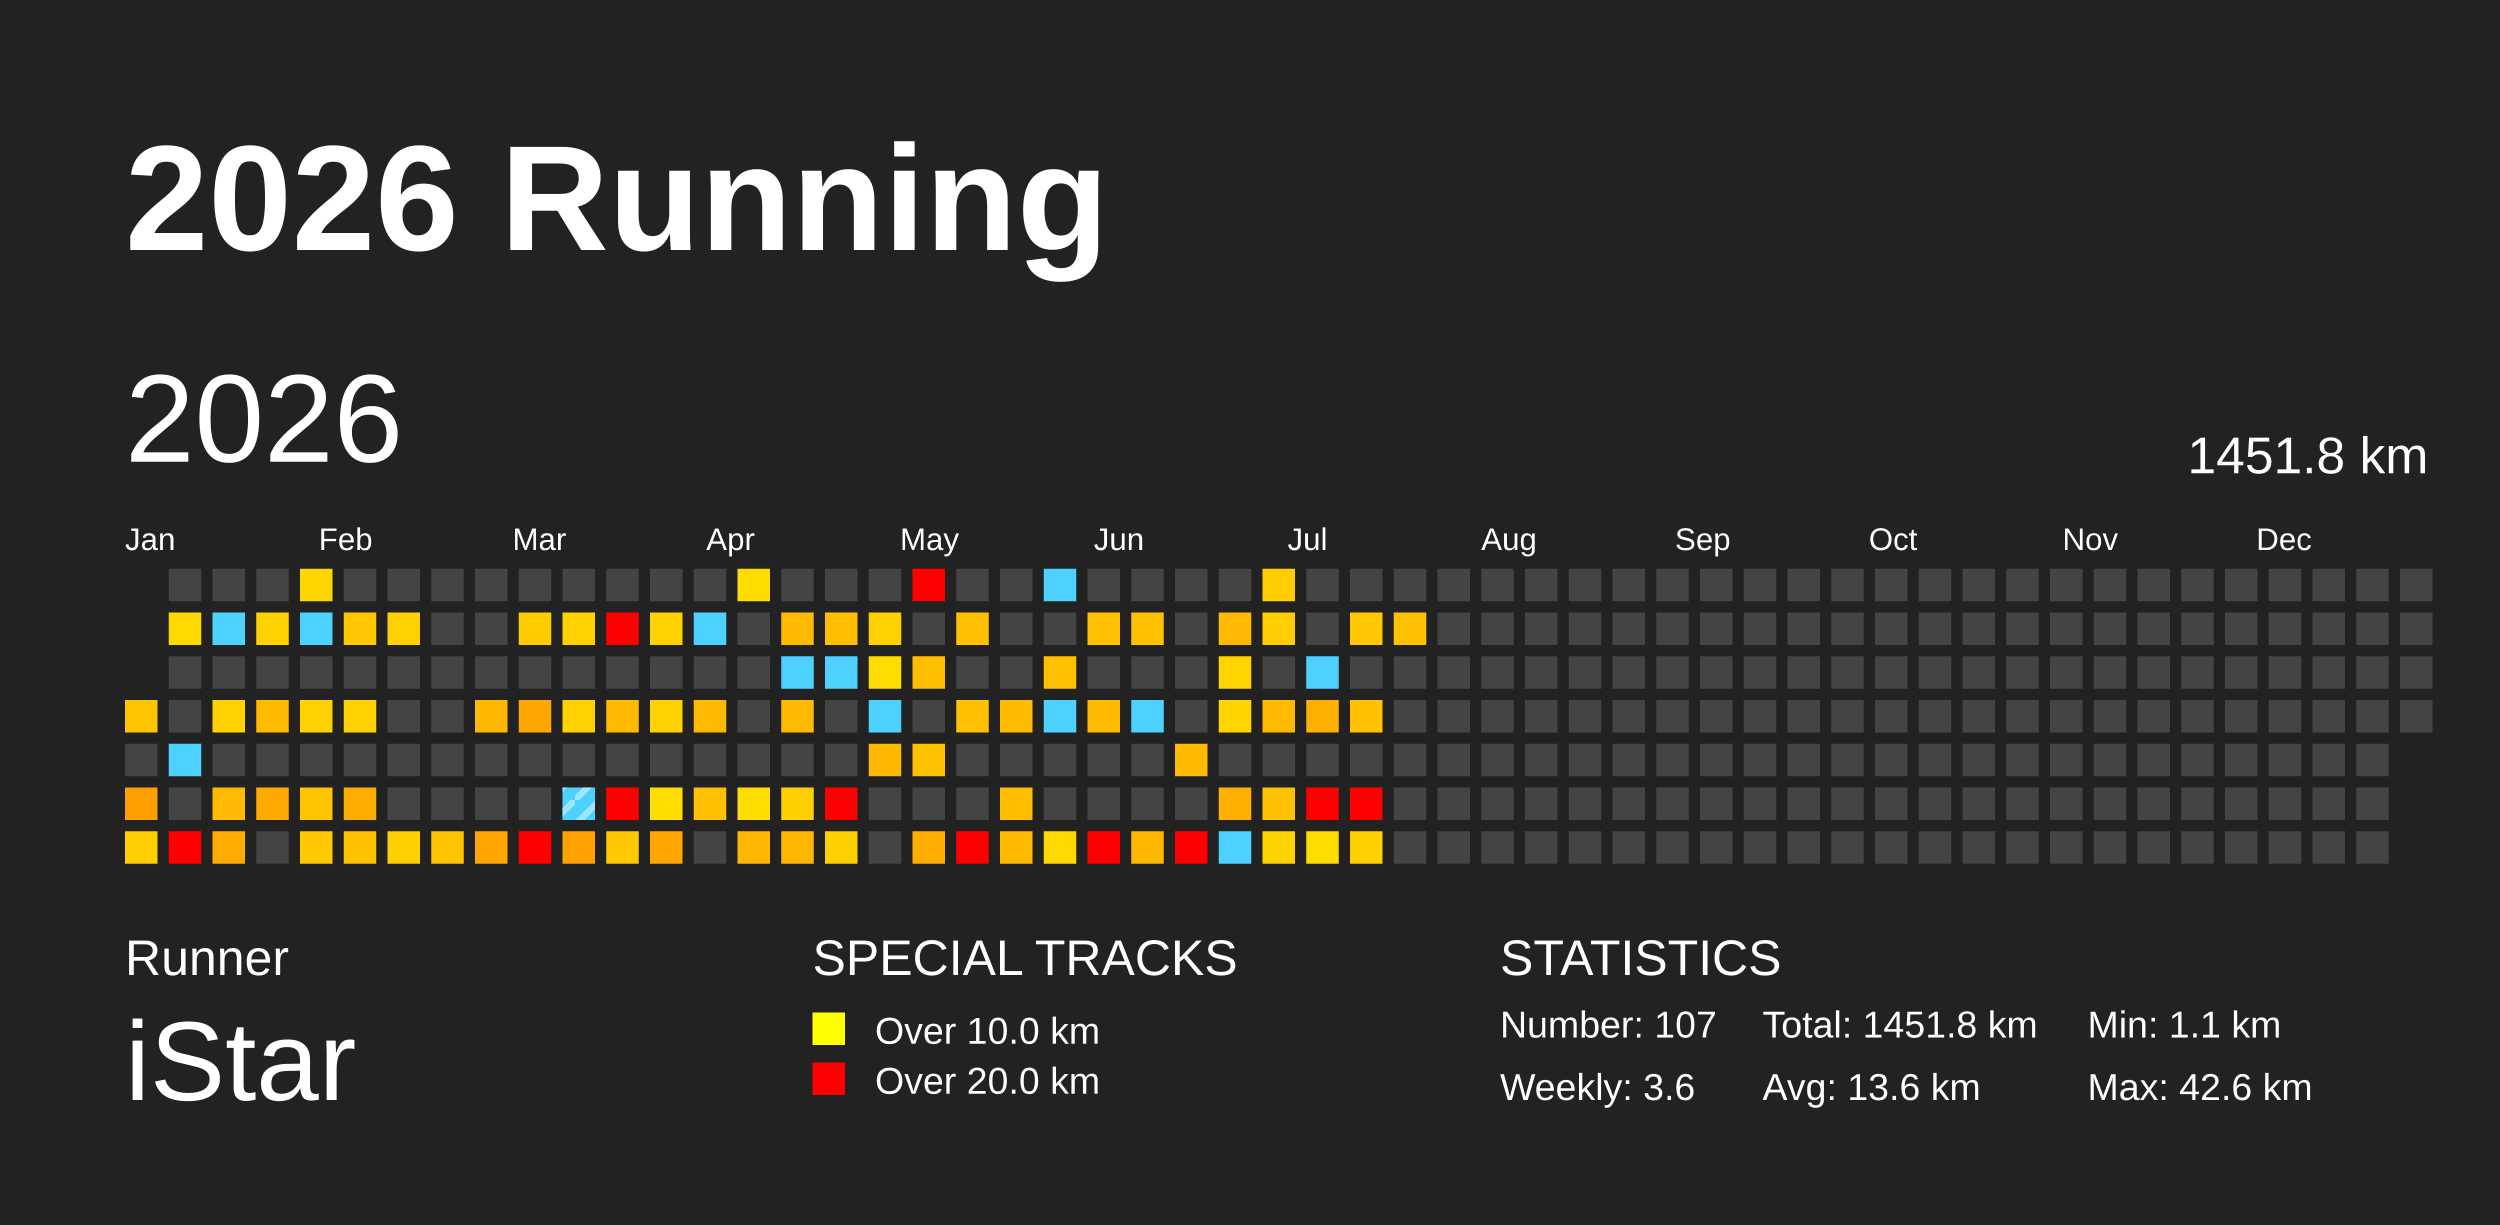
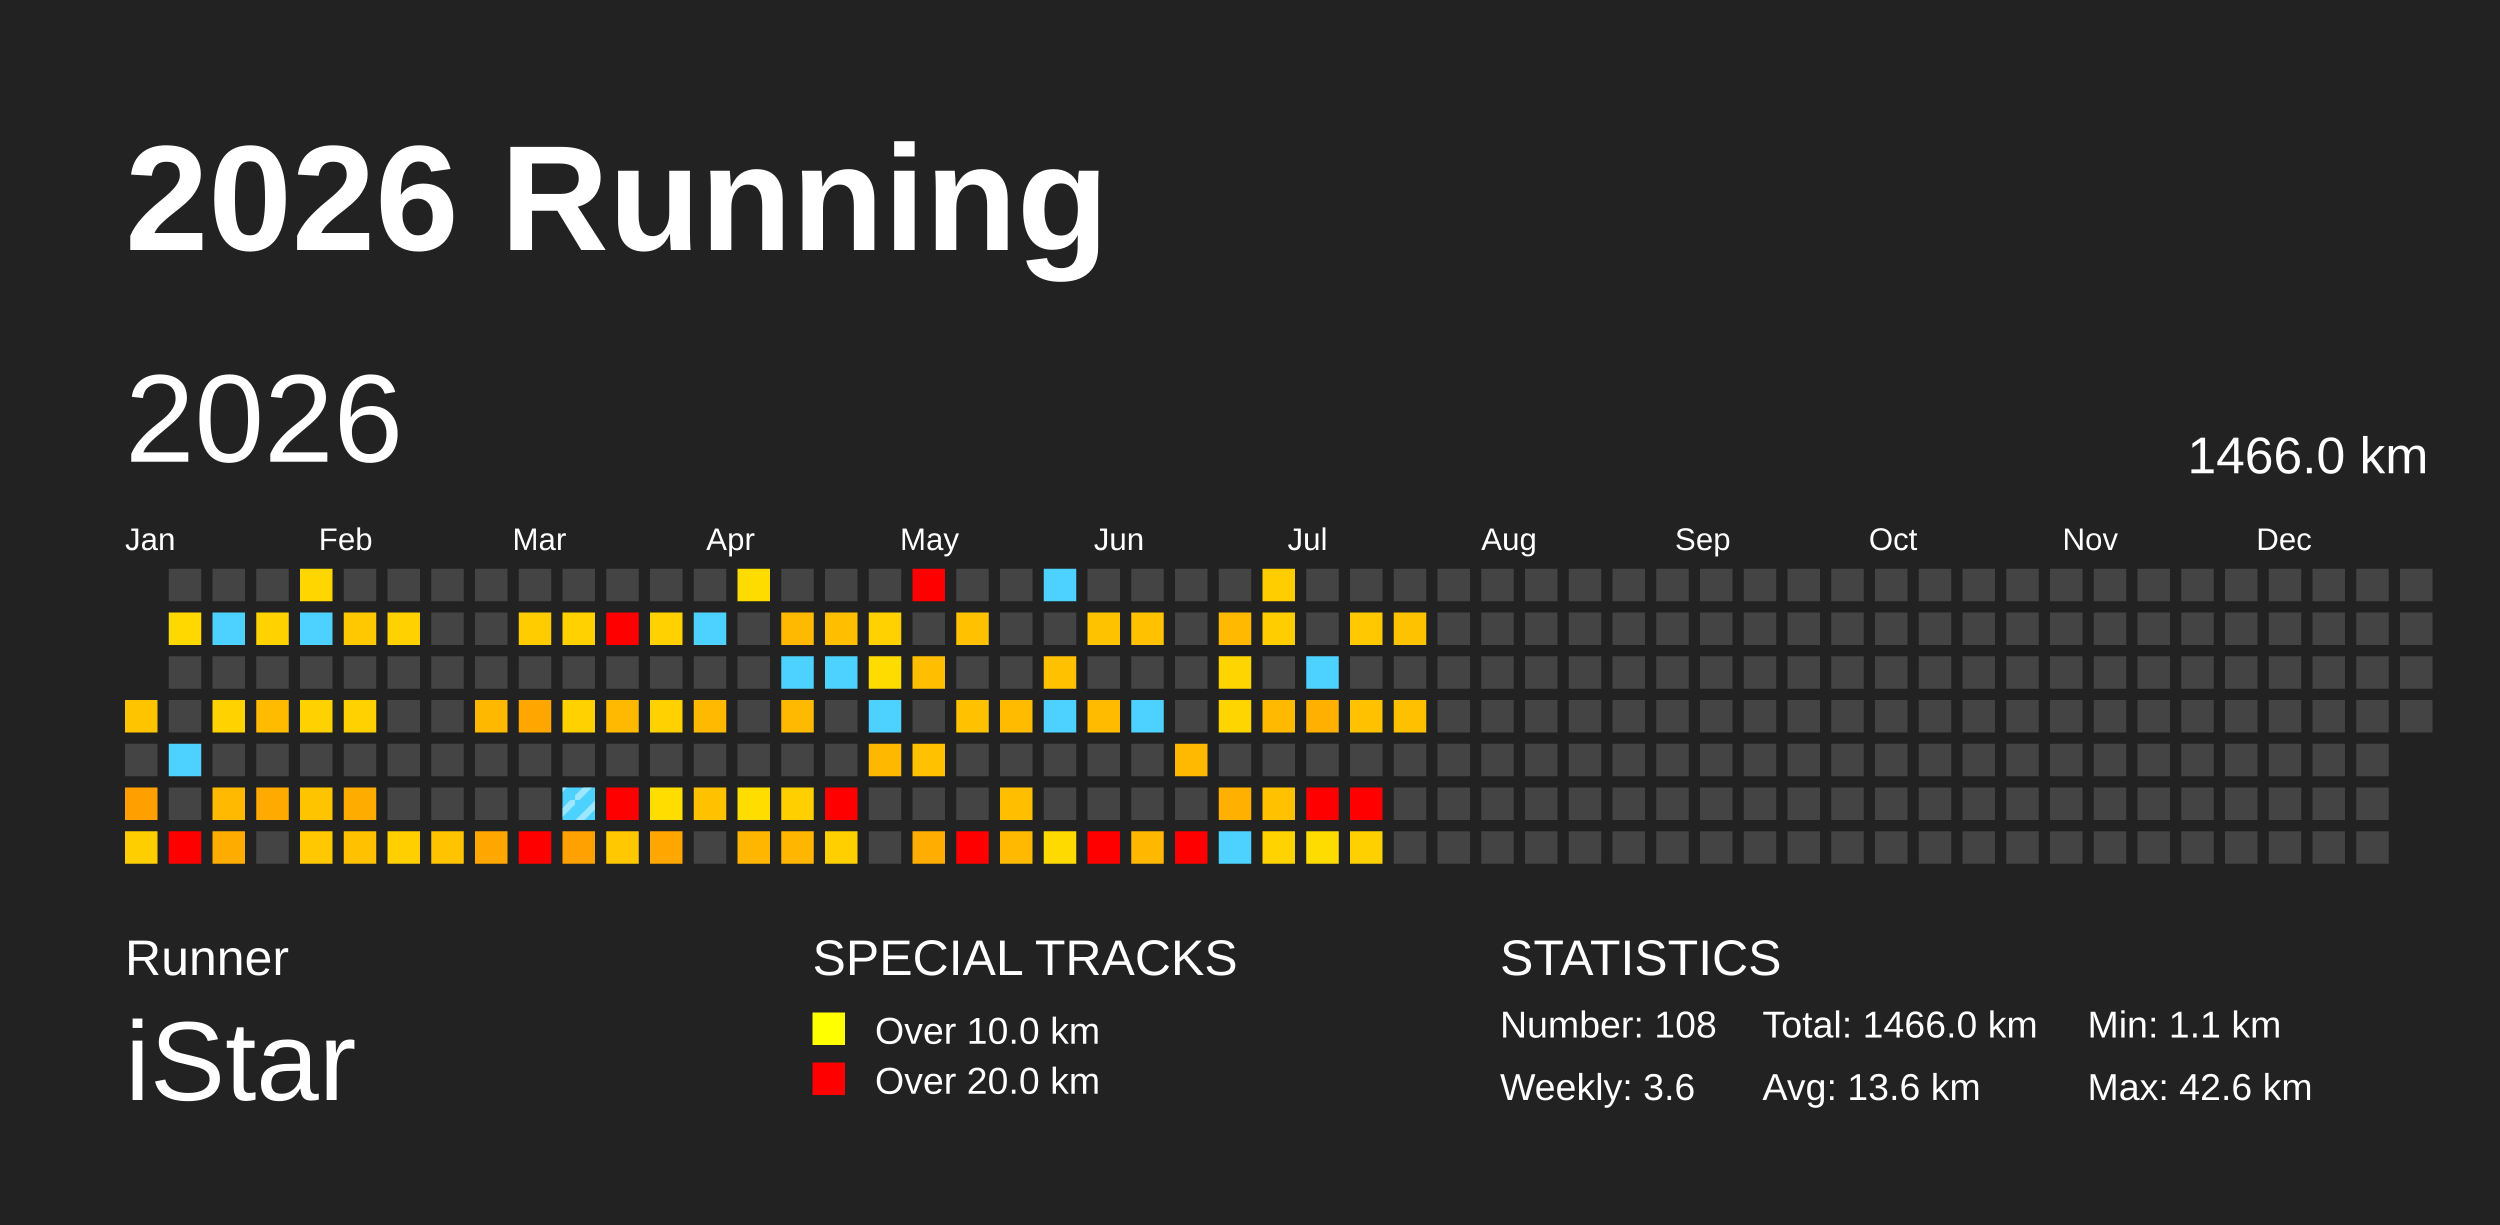
<svg xmlns="http://www.w3.org/2000/svg" baseProfile="full" height="98mm" version="1.1" viewBox="0,0,200,98" width="200mm">
  <defs>
    <pattern height="2" id="indoor-stripe" patternUnits="userSpaceOnUse" width="2">
      <line stroke="white" stroke-opacity="0.45" stroke-width="0.5" x1="0" x2="2" y1="2" y2="0" />
    </pattern>
  </defs>
  <rect fill="#222222" height="98" width="200" x="0" y="0" />
  <text fill="#FFFFFF" style="font-size:12px; font-family:Arial; font-weight:bold;" x="10" y="20">2026 Running</text>
  <text fill="#FFFFFF" style="font-size:4px; font-family:Arial" x="10" y="78">Runner</text>
  <text fill="#FFFFFF" style="font-size:9px; font-family:Arial" x="10" y="88">iStar</text>
  <text fill="#FFFFFF" style="font-size:4px; font-family:Arial" x="65" y="78">SPECIAL TRACKS</text>
  <rect fill="yellow" height="2.6" width="2.6" x="65" y="81" />
  <text fill="#FFFFFF" style="font-size:3px; font-family:Arial" x="70" y="83.5">Over 10.0 km</text>
  <rect fill="red" height="2.6" width="2.6" x="65" y="85" />
  <text fill="#FFFFFF" style="font-size:3px; font-family:Arial" x="70" y="87.5">Over 20.0 km</text>
  <text fill="#FFFFFF" style="font-size:4px; font-family:Arial" x="120" y="78">STATISTICS</text>
-   <text fill="#FFFFFF" style="font-size:3px; font-family:Arial" x="120" y="83">Number: 107</text>
+   <text fill="#FFFFFF" style="font-size:3px; font-family:Arial" x="120" y="83">Number: 108</text>
  <text fill="#FFFFFF" style="font-size:3px; font-family:Arial" x="120" y="88">Weekly: 3.6</text>
-   <text fill="#FFFFFF" style="font-size:3px; font-family:Arial" x="141" y="83">Total: 1451.8 km</text>
+   <text fill="#FFFFFF" style="font-size:3px; font-family:Arial" x="141" y="83">Total: 1466.0 km</text>
  <text fill="#FFFFFF" style="font-size:3px; font-family:Arial" x="141" y="88">Avg: 13.6 km</text>
  <text fill="#FFFFFF" style="font-size:3px; font-family:Arial" x="167" y="83">Min: 1.1 km</text>
  <text fill="#FFFFFF" style="font-size:3px; font-family:Arial" x="167" y="88">Max: 42.6 km</text>
  <text dominant-baseline="hanging" fill="#FFFFFF" style="font-size:10.0px; font-family:Arial;" x="10" y="30">2026</text>
-   <text dominant-baseline="hanging" fill="#FFFFFF" style="font-size:4.125px; font-family:Arial;" x="175" y="35">1451.8 km</text>
+   <text dominant-baseline="hanging" fill="#FFFFFF" style="font-size:4.125px; font-family:Arial;" x="175" y="35">1466.0 km</text>
  <text fill="#FFFFFF" style="font-size:2.5px; font-family:Arial" x="10.0" y="44">Jan</text>
  <text fill="#FFFFFF" style="font-size:2.5px; font-family:Arial" x="25.5" y="44">Feb</text>
  <text fill="#FFFFFF" style="font-size:2.5px; font-family:Arial" x="41.0" y="44">Mar</text>
  <text fill="#FFFFFF" style="font-size:2.5px; font-family:Arial" x="56.5" y="44">Apr</text>
  <text fill="#FFFFFF" style="font-size:2.5px; font-family:Arial" x="72.0" y="44">May</text>
  <text fill="#FFFFFF" style="font-size:2.5px; font-family:Arial" x="87.5" y="44">Jun</text>
  <text fill="#FFFFFF" style="font-size:2.5px; font-family:Arial" x="103.0" y="44">Jul</text>
  <text fill="#FFFFFF" style="font-size:2.5px; font-family:Arial" x="118.5" y="44">Aug</text>
  <text fill="#FFFFFF" style="font-size:2.5px; font-family:Arial" x="134.0" y="44">Sep</text>
  <text fill="#FFFFFF" style="font-size:2.5px; font-family:Arial" x="149.5" y="44">Oct</text>
  <text fill="#FFFFFF" style="font-size:2.5px; font-family:Arial" x="165.0" y="44">Nov</text>
  <text fill="#FFFFFF" style="font-size:2.5px; font-family:Arial" x="180.5" y="44">Dec</text>
  <rect fill="#ffc400" height="2.6" width="2.6" x="10.0" y="56.0" />
  <rect fill="#444444" height="2.6" width="2.6" x="10.0" y="59.5" />
  <rect fill="#ff9f00" height="2.6" width="2.6" x="10.0" y="63.0" />
  <rect fill="#ffce00" height="2.6" width="2.6" x="10.0" y="66.5" />
  <rect fill="#444444" height="2.6" width="2.6" x="13.5" y="45.5" />
  <rect fill="#ffd800" height="2.6" width="2.6" x="13.5" y="49.0" />
  <rect fill="#444444" height="2.6" width="2.6" x="13.5" y="52.5" />
  <rect fill="#444444" height="2.6" width="2.6" x="13.5" y="56.0" />
  <rect fill="#4dd2ff" height="2.6" width="2.6" x="13.5" y="59.5" />
  <rect fill="#444444" height="2.6" width="2.6" x="13.5" y="63.0" />
  <rect fill="red" height="2.6" width="2.6" x="13.5" y="66.5" />
  <rect fill="#444444" height="2.6" width="2.6" x="17.0" y="45.5" />
  <rect fill="#4dd2ff" height="2.6" width="2.6" x="17.0" y="49.0" />
  <rect fill="#444444" height="2.6" width="2.6" x="17.0" y="52.5" />
  <rect fill="#ffd200" height="2.6" width="2.6" x="17.0" y="56.0" />
  <rect fill="#444444" height="2.6" width="2.6" x="17.0" y="59.5" />
  <rect fill="#ffba00" height="2.6" width="2.6" x="17.0" y="63.0" />
  <rect fill="#ffac00" height="2.6" width="2.6" x="17.0" y="66.5" />
  <rect fill="#444444" height="2.6" width="2.6" x="20.5" y="45.5" />
  <rect fill="#ffd200" height="2.6" width="2.6" x="20.5" y="49.0" />
  <rect fill="#444444" height="2.6" width="2.6" x="20.5" y="52.5" />
  <rect fill="#ffbb00" height="2.6" width="2.6" x="20.5" y="56.0" />
  <rect fill="#444444" height="2.6" width="2.6" x="20.5" y="59.5" />
  <rect fill="#ffaa00" height="2.6" width="2.6" x="20.5" y="63.0" />
  <rect fill="#444444" height="2.6" width="2.6" x="20.5" y="66.5" />
  <rect fill="#ffd600" height="2.6" width="2.6" x="24.0" y="45.5" />
  <rect fill="#4dd2ff" height="2.6" width="2.6" x="24.0" y="49.0" />
  <rect fill="#444444" height="2.6" width="2.6" x="24.0" y="52.5" />
  <rect fill="#ffd100" height="2.6" width="2.6" x="24.0" y="56.0" />
  <rect fill="#444444" height="2.6" width="2.6" x="24.0" y="59.5" />
  <rect fill="#ffc400" height="2.6" width="2.6" x="24.0" y="63.0" />
  <rect fill="#ffc800" height="2.6" width="2.6" x="24.0" y="66.5" />
  <rect fill="#444444" height="2.6" width="2.6" x="27.5" y="45.5" />
  <rect fill="#ffc800" height="2.6" width="2.6" x="27.5" y="49.0" />
  <rect fill="#444444" height="2.6" width="2.6" x="27.5" y="52.5" />
  <rect fill="#ffd100" height="2.6" width="2.6" x="27.5" y="56.0" />
  <rect fill="#444444" height="2.6" width="2.6" x="27.5" y="59.5" />
  <rect fill="#ffac00" height="2.6" width="2.6" x="27.5" y="63.0" />
  <rect fill="#ffc100" height="2.6" width="2.6" x="27.5" y="66.5" />
  <rect fill="#444444" height="2.6" width="2.6" x="31.0" y="45.5" />
  <rect fill="#ffd100" height="2.6" width="2.6" x="31.0" y="49.0" />
  <rect fill="#444444" height="2.6" width="2.6" x="31.0" y="52.5" />
  <rect fill="#444444" height="2.6" width="2.6" x="31.0" y="56.0" />
  <rect fill="#444444" height="2.6" width="2.6" x="31.0" y="59.5" />
  <rect fill="#444444" height="2.6" width="2.6" x="31.0" y="63.0" />
  <rect fill="#ffcf00" height="2.6" width="2.6" x="31.0" y="66.5" />
  <rect fill="#444444" height="2.6" width="2.6" x="34.5" y="45.5" />
  <rect fill="#444444" height="2.6" width="2.6" x="34.5" y="49.0" />
  <rect fill="#444444" height="2.6" width="2.6" x="34.5" y="52.5" />
  <rect fill="#444444" height="2.6" width="2.6" x="34.5" y="56.0" />
  <rect fill="#444444" height="2.6" width="2.6" x="34.5" y="59.5" />
  <rect fill="#444444" height="2.6" width="2.6" x="34.5" y="63.0" />
  <rect fill="#ffc300" height="2.6" width="2.6" x="34.5" y="66.5" />
  <rect fill="#444444" height="2.6" width="2.6" x="38.0" y="45.5" />
  <rect fill="#444444" height="2.6" width="2.6" x="38.0" y="49.0" />
  <rect fill="#444444" height="2.6" width="2.6" x="38.0" y="52.5" />
  <rect fill="#ffb800" height="2.6" width="2.6" x="38.0" y="56.0" />
  <rect fill="#444444" height="2.6" width="2.6" x="38.0" y="59.5" />
  <rect fill="#444444" height="2.6" width="2.6" x="38.0" y="63.0" />
  <rect fill="#ffa600" height="2.6" width="2.6" x="38.0" y="66.5" />
  <rect fill="#444444" height="2.6" width="2.6" x="41.5" y="45.5" />
  <rect fill="#ffcc00" height="2.6" width="2.6" x="41.5" y="49.0" />
  <rect fill="#444444" height="2.6" width="2.6" x="41.5" y="52.5" />
  <rect fill="#ffa600" height="2.6" width="2.6" x="41.5" y="56.0" />
  <rect fill="#444444" height="2.6" width="2.6" x="41.5" y="59.5" />
  <rect fill="#444444" height="2.6" width="2.6" x="41.5" y="63.0" />
  <rect fill="red" height="2.6" width="2.6" x="41.5" y="66.5" />
  <rect fill="#444444" height="2.6" width="2.6" x="45.0" y="45.5" />
  <rect fill="#ffd100" height="2.6" width="2.6" x="45.0" y="49.0" />
  <rect fill="#444444" height="2.6" width="2.6" x="45.0" y="52.5" />
  <rect fill="#ffd100" height="2.6" width="2.6" x="45.0" y="56.0" />
  <rect fill="#444444" height="2.6" width="2.6" x="45.0" y="59.5" />
  <rect fill="#4dd2ff" height="2.6" width="2.6" x="45.0" y="63.0" />
  <rect fill="url(#indoor-stripe)" height="2.6" style="pointer-events: none;" width="2.6" x="45.0" y="63.0" />
  <rect fill="#ffa100" height="2.6" width="2.6" x="45.0" y="66.5" />
  <rect fill="#444444" height="2.6" width="2.6" x="48.5" y="45.5" />
  <rect fill="red" height="2.6" width="2.6" x="48.5" y="49.0" />
  <rect fill="#444444" height="2.6" width="2.6" x="48.5" y="52.5" />
  <rect fill="#ffba00" height="2.6" width="2.6" x="48.5" y="56.0" />
  <rect fill="#444444" height="2.6" width="2.6" x="48.5" y="59.5" />
  <rect fill="red" height="2.6" width="2.6" x="48.5" y="63.0" />
  <rect fill="#ffc800" height="2.6" width="2.6" x="48.5" y="66.5" />
  <rect fill="#444444" height="2.6" width="2.6" x="52.0" y="45.5" />
  <rect fill="#ffd100" height="2.6" width="2.6" x="52.0" y="49.0" />
  <rect fill="#444444" height="2.6" width="2.6" x="52.0" y="52.5" />
  <rect fill="#ffd100" height="2.6" width="2.6" x="52.0" y="56.0" />
  <rect fill="#444444" height="2.6" width="2.6" x="52.0" y="59.5" />
  <rect fill="#ffdd00" height="2.6" width="2.6" x="52.0" y="63.0" />
  <rect fill="#ffa600" height="2.6" width="2.6" x="52.0" y="66.5" />
  <rect fill="#444444" height="2.6" width="2.6" x="55.5" y="45.5" />
  <rect fill="#4dd2ff" height="2.6" width="2.6" x="55.5" y="49.0" />
  <rect fill="#444444" height="2.6" width="2.6" x="55.5" y="52.5" />
  <rect fill="#ffba00" height="2.6" width="2.6" x="55.5" y="56.0" />
  <rect fill="#444444" height="2.6" width="2.6" x="55.5" y="59.5" />
  <rect fill="#ffc100" height="2.6" width="2.6" x="55.5" y="63.0" />
  <rect fill="#444444" height="2.6" width="2.6" x="55.5" y="66.5" />
  <rect fill="#ffdc00" height="2.6" width="2.6" x="59.0" y="45.5" />
  <rect fill="#444444" height="2.6" width="2.6" x="59.0" y="49.0" />
  <rect fill="#444444" height="2.6" width="2.6" x="59.0" y="52.5" />
  <rect fill="#444444" height="2.6" width="2.6" x="59.0" y="56.0" />
  <rect fill="#444444" height="2.6" width="2.6" x="59.0" y="59.5" />
  <rect fill="#ffdd00" height="2.6" width="2.6" x="59.0" y="63.0" />
  <rect fill="#ffb600" height="2.6" width="2.6" x="59.0" y="66.5" />
  <rect fill="#444444" height="2.6" width="2.6" x="62.5" y="45.5" />
  <rect fill="#ffba00" height="2.6" width="2.6" x="62.5" y="49.0" />
  <rect fill="#4dd2ff" height="2.6" width="2.6" x="62.5" y="52.5" />
  <rect fill="#ffba00" height="2.6" width="2.6" x="62.5" y="56.0" />
  <rect fill="#444444" height="2.6" width="2.6" x="62.5" y="59.5" />
  <rect fill="#ffcf00" height="2.6" width="2.6" x="62.5" y="63.0" />
  <rect fill="#ffb600" height="2.6" width="2.6" x="62.5" y="66.5" />
  <rect fill="#444444" height="2.6" width="2.6" x="66.0" y="45.5" />
  <rect fill="#ffbf00" height="2.6" width="2.6" x="66.0" y="49.0" />
  <rect fill="#4dd2ff" height="2.6" width="2.6" x="66.0" y="52.5" />
  <rect fill="#444444" height="2.6" width="2.6" x="66.0" y="56.0" />
  <rect fill="#444444" height="2.6" width="2.6" x="66.0" y="59.5" />
  <rect fill="red" height="2.6" width="2.6" x="66.0" y="63.0" />
  <rect fill="#ffcf00" height="2.6" width="2.6" x="66.0" y="66.5" />
  <rect fill="#444444" height="2.6" width="2.6" x="69.5" y="45.5" />
  <rect fill="#ffd100" height="2.6" width="2.6" x="69.5" y="49.0" />
  <rect fill="#ffdc00" height="2.6" width="2.6" x="69.5" y="52.5" />
  <rect fill="#4dd2ff" height="2.6" width="2.6" x="69.5" y="56.0" />
  <rect fill="#ffb800" height="2.6" width="2.6" x="69.5" y="59.5" />
  <rect fill="#444444" height="2.6" width="2.6" x="69.5" y="63.0" />
  <rect fill="#444444" height="2.6" width="2.6" x="69.5" y="66.5" />
  <rect fill="red" height="2.6" width="2.6" x="73.0" y="45.5" />
  <rect fill="#444444" height="2.6" width="2.6" x="73.0" y="49.0" />
  <rect fill="#ffbf00" height="2.6" width="2.6" x="73.0" y="52.5" />
  <rect fill="#444444" height="2.6" width="2.6" x="73.0" y="56.0" />
  <rect fill="#ffc100" height="2.6" width="2.6" x="73.0" y="59.5" />
  <rect fill="#444444" height="2.6" width="2.6" x="73.0" y="63.0" />
  <rect fill="#ffad00" height="2.6" width="2.6" x="73.0" y="66.5" />
  <rect fill="#444444" height="2.6" width="2.6" x="76.5" y="45.5" />
  <rect fill="#ffc100" height="2.6" width="2.6" x="76.5" y="49.0" />
  <rect fill="#444444" height="2.6" width="2.6" x="76.5" y="52.5" />
  <rect fill="#ffc100" height="2.6" width="2.6" x="76.5" y="56.0" />
  <rect fill="#444444" height="2.6" width="2.6" x="76.5" y="59.5" />
  <rect fill="#444444" height="2.6" width="2.6" x="76.5" y="63.0" />
  <rect fill="red" height="2.6" width="2.6" x="76.5" y="66.5" />
  <rect fill="#444444" height="2.6" width="2.6" x="80.0" y="45.5" />
  <rect fill="#444444" height="2.6" width="2.6" x="80.0" y="49.0" />
  <rect fill="#444444" height="2.6" width="2.6" x="80.0" y="52.5" />
  <rect fill="#ffbb00" height="2.6" width="2.6" x="80.0" y="56.0" />
  <rect fill="#444444" height="2.6" width="2.6" x="80.0" y="59.5" />
  <rect fill="#ffbf00" height="2.6" width="2.6" x="80.0" y="63.0" />
  <rect fill="#ffba00" height="2.6" width="2.6" x="80.0" y="66.5" />
  <rect fill="#4dd2ff" height="2.6" width="2.6" x="83.5" y="45.5" />
  <rect fill="#444444" height="2.6" width="2.6" x="83.5" y="49.0" />
  <rect fill="#ffc100" height="2.6" width="2.6" x="83.5" y="52.5" />
  <rect fill="#4dd2ff" height="2.6" width="2.6" x="83.5" y="56.0" />
  <rect fill="#444444" height="2.6" width="2.6" x="83.5" y="59.5" />
  <rect fill="#444444" height="2.6" width="2.6" x="83.5" y="63.0" />
  <rect fill="#ffda00" height="2.6" width="2.6" x="83.5" y="66.5" />
  <rect fill="#444444" height="2.6" width="2.6" x="87.0" y="45.5" />
  <rect fill="#ffc200" height="2.6" width="2.6" x="87.0" y="49.0" />
  <rect fill="#444444" height="2.6" width="2.6" x="87.0" y="52.5" />
  <rect fill="#ffbb00" height="2.6" width="2.6" x="87.0" y="56.0" />
  <rect fill="#444444" height="2.6" width="2.6" x="87.0" y="59.5" />
  <rect fill="#444444" height="2.6" width="2.6" x="87.0" y="63.0" />
  <rect fill="red" height="2.6" width="2.6" x="87.0" y="66.5" />
  <rect fill="#444444" height="2.6" width="2.6" x="90.5" y="45.5" />
  <rect fill="#ffc100" height="2.6" width="2.6" x="90.5" y="49.0" />
  <rect fill="#444444" height="2.6" width="2.6" x="90.5" y="52.5" />
  <rect fill="#4dd2ff" height="2.6" width="2.6" x="90.5" y="56.0" />
  <rect fill="#444444" height="2.6" width="2.6" x="90.5" y="59.5" />
  <rect fill="#444444" height="2.6" width="2.6" x="90.5" y="63.0" />
  <rect fill="#ffb700" height="2.6" width="2.6" x="90.5" y="66.5" />
  <rect fill="#444444" height="2.6" width="2.6" x="94.0" y="45.5" />
  <rect fill="#444444" height="2.6" width="2.6" x="94.0" y="49.0" />
  <rect fill="#444444" height="2.6" width="2.6" x="94.0" y="52.5" />
  <rect fill="#444444" height="2.6" width="2.6" x="94.0" y="56.0" />
  <rect fill="#ffba00" height="2.6" width="2.6" x="94.0" y="59.5" />
  <rect fill="#444444" height="2.6" width="2.6" x="94.0" y="63.0" />
  <rect fill="red" height="2.6" width="2.6" x="94.0" y="66.5" />
  <rect fill="#444444" height="2.6" width="2.6" x="97.5" y="45.5" />
  <rect fill="#ffba00" height="2.6" width="2.6" x="97.5" y="49.0" />
  <rect fill="#ffd500" height="2.6" width="2.6" x="97.5" y="52.5" />
  <rect fill="#ffd500" height="2.6" width="2.6" x="97.5" y="56.0" />
  <rect fill="#444444" height="2.6" width="2.6" x="97.5" y="59.5" />
  <rect fill="#ffb000" height="2.6" width="2.6" x="97.5" y="63.0" />
  <rect fill="#4dd2ff" height="2.6" width="2.6" x="97.5" y="66.5" />
  <rect fill="#ffcd00" height="2.6" width="2.6" x="101.0" y="45.5" />
  <rect fill="#ffcd00" height="2.6" width="2.6" x="101.0" y="49.0" />
  <rect fill="#444444" height="2.6" width="2.6" x="101.0" y="52.5" />
  <rect fill="#ffba00" height="2.6" width="2.6" x="101.0" y="56.0" />
  <rect fill="#444444" height="2.6" width="2.6" x="101.0" y="59.5" />
  <rect fill="#ffc100" height="2.6" width="2.6" x="101.0" y="63.0" />
  <rect fill="#ffd300" height="2.6" width="2.6" x="101.0" y="66.5" />
  <rect fill="#444444" height="2.6" width="2.6" x="104.5" y="45.5" />
  <rect fill="#444444" height="2.6" width="2.6" x="104.5" y="49.0" />
  <rect fill="#4dd2ff" height="2.6" width="2.6" x="104.5" y="52.5" />
  <rect fill="#ffb000" height="2.6" width="2.6" x="104.5" y="56.0" />
  <rect fill="#444444" height="2.6" width="2.6" x="104.5" y="59.5" />
  <rect fill="red" height="2.6" width="2.6" x="104.5" y="63.0" />
  <rect fill="#ffdc00" height="2.6" width="2.6" x="104.5" y="66.5" />
  <rect fill="#444444" height="2.6" width="2.6" x="108.0" y="45.5" />
  <rect fill="#ffc800" height="2.6" width="2.6" x="108.0" y="49.0" />
  <rect fill="#444444" height="2.6" width="2.6" x="108.0" y="52.5" />
  <rect fill="#ffc100" height="2.6" width="2.6" x="108.0" y="56.0" />
  <rect fill="#444444" height="2.6" width="2.6" x="108.0" y="59.5" />
  <rect fill="red" height="2.6" width="2.6" x="108.0" y="63.0" />
  <rect fill="#ffd000" height="2.6" width="2.6" x="108.0" y="66.5" />
  <rect fill="#444444" height="2.6" width="2.6" x="111.5" y="45.5" />
  <rect fill="#ffc200" height="2.6" width="2.6" x="111.5" y="49.0" />
  <rect fill="#444444" height="2.6" width="2.6" x="111.5" y="52.5" />
-   <rect fill="#444444" height="2.6" width="2.6" x="111.5" y="56.0" />
+   <rect fill="#ffc000" height="2.6" width="2.6" x="111.5" y="56.0" />
  <rect fill="#444444" height="2.6" width="2.6" x="111.5" y="59.5" />
  <rect fill="#444444" height="2.6" width="2.6" x="111.5" y="63.0" />
  <rect fill="#444444" height="2.6" width="2.6" x="111.5" y="66.5" />
  <rect fill="#444444" height="2.6" width="2.6" x="115.0" y="45.5" />
  <rect fill="#444444" height="2.6" width="2.6" x="115.0" y="49.0" />
  <rect fill="#444444" height="2.6" width="2.6" x="115.0" y="52.5" />
  <rect fill="#444444" height="2.6" width="2.6" x="115.0" y="56.0" />
  <rect fill="#444444" height="2.6" width="2.6" x="115.0" y="59.5" />
  <rect fill="#444444" height="2.6" width="2.6" x="115.0" y="63.0" />
  <rect fill="#444444" height="2.6" width="2.6" x="115.0" y="66.5" />
  <rect fill="#444444" height="2.6" width="2.6" x="118.5" y="45.5" />
  <rect fill="#444444" height="2.6" width="2.6" x="118.5" y="49.0" />
  <rect fill="#444444" height="2.6" width="2.6" x="118.5" y="52.5" />
  <rect fill="#444444" height="2.6" width="2.6" x="118.5" y="56.0" />
  <rect fill="#444444" height="2.6" width="2.6" x="118.5" y="59.5" />
  <rect fill="#444444" height="2.6" width="2.6" x="118.5" y="63.0" />
  <rect fill="#444444" height="2.6" width="2.6" x="118.5" y="66.5" />
  <rect fill="#444444" height="2.6" width="2.6" x="122.0" y="45.5" />
  <rect fill="#444444" height="2.6" width="2.6" x="122.0" y="49.0" />
  <rect fill="#444444" height="2.6" width="2.6" x="122.0" y="52.5" />
  <rect fill="#444444" height="2.6" width="2.6" x="122.0" y="56.0" />
  <rect fill="#444444" height="2.6" width="2.6" x="122.0" y="59.5" />
  <rect fill="#444444" height="2.6" width="2.6" x="122.0" y="63.0" />
  <rect fill="#444444" height="2.6" width="2.6" x="122.0" y="66.5" />
  <rect fill="#444444" height="2.6" width="2.6" x="125.5" y="45.5" />
  <rect fill="#444444" height="2.6" width="2.6" x="125.5" y="49.0" />
  <rect fill="#444444" height="2.6" width="2.6" x="125.5" y="52.5" />
  <rect fill="#444444" height="2.6" width="2.6" x="125.5" y="56.0" />
  <rect fill="#444444" height="2.6" width="2.6" x="125.5" y="59.5" />
  <rect fill="#444444" height="2.6" width="2.6" x="125.5" y="63.0" />
  <rect fill="#444444" height="2.6" width="2.6" x="125.5" y="66.5" />
  <rect fill="#444444" height="2.6" width="2.6" x="129.0" y="45.5" />
  <rect fill="#444444" height="2.6" width="2.6" x="129.0" y="49.0" />
  <rect fill="#444444" height="2.6" width="2.6" x="129.0" y="52.5" />
  <rect fill="#444444" height="2.6" width="2.6" x="129.0" y="56.0" />
  <rect fill="#444444" height="2.6" width="2.6" x="129.0" y="59.5" />
  <rect fill="#444444" height="2.6" width="2.6" x="129.0" y="63.0" />
  <rect fill="#444444" height="2.6" width="2.6" x="129.0" y="66.5" />
  <rect fill="#444444" height="2.6" width="2.6" x="132.5" y="45.5" />
  <rect fill="#444444" height="2.6" width="2.6" x="132.5" y="49.0" />
  <rect fill="#444444" height="2.6" width="2.6" x="132.5" y="52.5" />
  <rect fill="#444444" height="2.6" width="2.6" x="132.5" y="56.0" />
  <rect fill="#444444" height="2.6" width="2.6" x="132.5" y="59.5" />
  <rect fill="#444444" height="2.6" width="2.6" x="132.5" y="63.0" />
  <rect fill="#444444" height="2.6" width="2.6" x="132.5" y="66.5" />
  <rect fill="#444444" height="2.6" width="2.6" x="136.0" y="45.5" />
  <rect fill="#444444" height="2.6" width="2.6" x="136.0" y="49.0" />
  <rect fill="#444444" height="2.6" width="2.6" x="136.0" y="52.5" />
  <rect fill="#444444" height="2.6" width="2.6" x="136.0" y="56.0" />
  <rect fill="#444444" height="2.6" width="2.6" x="136.0" y="59.5" />
  <rect fill="#444444" height="2.6" width="2.6" x="136.0" y="63.0" />
  <rect fill="#444444" height="2.6" width="2.6" x="136.0" y="66.5" />
  <rect fill="#444444" height="2.6" width="2.6" x="139.5" y="45.5" />
  <rect fill="#444444" height="2.6" width="2.6" x="139.5" y="49.0" />
  <rect fill="#444444" height="2.6" width="2.6" x="139.5" y="52.5" />
  <rect fill="#444444" height="2.6" width="2.6" x="139.5" y="56.0" />
  <rect fill="#444444" height="2.6" width="2.6" x="139.5" y="59.5" />
  <rect fill="#444444" height="2.6" width="2.6" x="139.5" y="63.0" />
  <rect fill="#444444" height="2.6" width="2.6" x="139.5" y="66.5" />
  <rect fill="#444444" height="2.6" width="2.6" x="143.0" y="45.5" />
  <rect fill="#444444" height="2.6" width="2.6" x="143.0" y="49.0" />
  <rect fill="#444444" height="2.6" width="2.6" x="143.0" y="52.5" />
  <rect fill="#444444" height="2.6" width="2.6" x="143.0" y="56.0" />
  <rect fill="#444444" height="2.6" width="2.6" x="143.0" y="59.5" />
  <rect fill="#444444" height="2.6" width="2.6" x="143.0" y="63.0" />
  <rect fill="#444444" height="2.6" width="2.6" x="143.0" y="66.5" />
  <rect fill="#444444" height="2.6" width="2.6" x="146.5" y="45.5" />
  <rect fill="#444444" height="2.6" width="2.6" x="146.5" y="49.0" />
  <rect fill="#444444" height="2.6" width="2.6" x="146.5" y="52.5" />
  <rect fill="#444444" height="2.6" width="2.6" x="146.5" y="56.0" />
  <rect fill="#444444" height="2.6" width="2.6" x="146.5" y="59.5" />
  <rect fill="#444444" height="2.6" width="2.6" x="146.5" y="63.0" />
  <rect fill="#444444" height="2.6" width="2.6" x="146.5" y="66.5" />
  <rect fill="#444444" height="2.6" width="2.6" x="150.0" y="45.5" />
  <rect fill="#444444" height="2.6" width="2.6" x="150.0" y="49.0" />
  <rect fill="#444444" height="2.6" width="2.6" x="150.0" y="52.5" />
  <rect fill="#444444" height="2.6" width="2.6" x="150.0" y="56.0" />
  <rect fill="#444444" height="2.6" width="2.6" x="150.0" y="59.5" />
  <rect fill="#444444" height="2.6" width="2.6" x="150.0" y="63.0" />
  <rect fill="#444444" height="2.6" width="2.6" x="150.0" y="66.5" />
  <rect fill="#444444" height="2.6" width="2.6" x="153.5" y="45.5" />
  <rect fill="#444444" height="2.6" width="2.6" x="153.5" y="49.0" />
  <rect fill="#444444" height="2.6" width="2.6" x="153.5" y="52.5" />
  <rect fill="#444444" height="2.6" width="2.6" x="153.5" y="56.0" />
  <rect fill="#444444" height="2.6" width="2.6" x="153.5" y="59.5" />
  <rect fill="#444444" height="2.6" width="2.6" x="153.5" y="63.0" />
  <rect fill="#444444" height="2.6" width="2.6" x="153.5" y="66.5" />
  <rect fill="#444444" height="2.6" width="2.6" x="157.0" y="45.5" />
  <rect fill="#444444" height="2.6" width="2.6" x="157.0" y="49.0" />
  <rect fill="#444444" height="2.6" width="2.6" x="157.0" y="52.5" />
  <rect fill="#444444" height="2.6" width="2.6" x="157.0" y="56.0" />
  <rect fill="#444444" height="2.6" width="2.6" x="157.0" y="59.5" />
  <rect fill="#444444" height="2.6" width="2.6" x="157.0" y="63.0" />
  <rect fill="#444444" height="2.6" width="2.6" x="157.0" y="66.5" />
  <rect fill="#444444" height="2.6" width="2.6" x="160.5" y="45.5" />
  <rect fill="#444444" height="2.6" width="2.6" x="160.5" y="49.0" />
  <rect fill="#444444" height="2.6" width="2.6" x="160.5" y="52.5" />
  <rect fill="#444444" height="2.6" width="2.6" x="160.5" y="56.0" />
  <rect fill="#444444" height="2.6" width="2.6" x="160.5" y="59.5" />
  <rect fill="#444444" height="2.6" width="2.6" x="160.5" y="63.0" />
  <rect fill="#444444" height="2.6" width="2.6" x="160.5" y="66.5" />
  <rect fill="#444444" height="2.6" width="2.6" x="164.0" y="45.5" />
  <rect fill="#444444" height="2.6" width="2.6" x="164.0" y="49.0" />
  <rect fill="#444444" height="2.6" width="2.6" x="164.0" y="52.5" />
  <rect fill="#444444" height="2.6" width="2.6" x="164.0" y="56.0" />
  <rect fill="#444444" height="2.6" width="2.6" x="164.0" y="59.5" />
  <rect fill="#444444" height="2.6" width="2.6" x="164.0" y="63.0" />
  <rect fill="#444444" height="2.6" width="2.6" x="164.0" y="66.5" />
  <rect fill="#444444" height="2.6" width="2.6" x="167.5" y="45.5" />
  <rect fill="#444444" height="2.6" width="2.6" x="167.5" y="49.0" />
  <rect fill="#444444" height="2.6" width="2.6" x="167.5" y="52.5" />
  <rect fill="#444444" height="2.6" width="2.6" x="167.5" y="56.0" />
  <rect fill="#444444" height="2.6" width="2.6" x="167.5" y="59.5" />
  <rect fill="#444444" height="2.6" width="2.6" x="167.5" y="63.0" />
  <rect fill="#444444" height="2.6" width="2.6" x="167.5" y="66.5" />
  <rect fill="#444444" height="2.6" width="2.6" x="171.0" y="45.5" />
  <rect fill="#444444" height="2.6" width="2.6" x="171.0" y="49.0" />
  <rect fill="#444444" height="2.6" width="2.6" x="171.0" y="52.5" />
  <rect fill="#444444" height="2.6" width="2.6" x="171.0" y="56.0" />
  <rect fill="#444444" height="2.6" width="2.6" x="171.0" y="59.5" />
  <rect fill="#444444" height="2.6" width="2.6" x="171.0" y="63.0" />
  <rect fill="#444444" height="2.6" width="2.6" x="171.0" y="66.5" />
  <rect fill="#444444" height="2.6" width="2.6" x="174.5" y="45.5" />
  <rect fill="#444444" height="2.6" width="2.6" x="174.5" y="49.0" />
  <rect fill="#444444" height="2.6" width="2.6" x="174.5" y="52.5" />
  <rect fill="#444444" height="2.6" width="2.6" x="174.5" y="56.0" />
  <rect fill="#444444" height="2.6" width="2.6" x="174.5" y="59.5" />
  <rect fill="#444444" height="2.6" width="2.6" x="174.5" y="63.0" />
  <rect fill="#444444" height="2.6" width="2.6" x="174.5" y="66.5" />
  <rect fill="#444444" height="2.6" width="2.6" x="178.0" y="45.5" />
  <rect fill="#444444" height="2.6" width="2.6" x="178.0" y="49.0" />
  <rect fill="#444444" height="2.6" width="2.6" x="178.0" y="52.5" />
  <rect fill="#444444" height="2.6" width="2.6" x="178.0" y="56.0" />
  <rect fill="#444444" height="2.6" width="2.6" x="178.0" y="59.5" />
  <rect fill="#444444" height="2.6" width="2.6" x="178.0" y="63.0" />
  <rect fill="#444444" height="2.6" width="2.6" x="178.0" y="66.5" />
  <rect fill="#444444" height="2.6" width="2.6" x="181.5" y="45.5" />
  <rect fill="#444444" height="2.6" width="2.6" x="181.5" y="49.0" />
  <rect fill="#444444" height="2.6" width="2.6" x="181.5" y="52.5" />
  <rect fill="#444444" height="2.6" width="2.6" x="181.5" y="56.0" />
  <rect fill="#444444" height="2.6" width="2.6" x="181.5" y="59.5" />
  <rect fill="#444444" height="2.6" width="2.6" x="181.5" y="63.0" />
  <rect fill="#444444" height="2.6" width="2.6" x="181.5" y="66.5" />
  <rect fill="#444444" height="2.6" width="2.6" x="185.0" y="45.5" />
  <rect fill="#444444" height="2.6" width="2.6" x="185.0" y="49.0" />
  <rect fill="#444444" height="2.6" width="2.6" x="185.0" y="52.5" />
  <rect fill="#444444" height="2.6" width="2.6" x="185.0" y="56.0" />
  <rect fill="#444444" height="2.6" width="2.6" x="185.0" y="59.5" />
  <rect fill="#444444" height="2.6" width="2.6" x="185.0" y="63.0" />
  <rect fill="#444444" height="2.6" width="2.6" x="185.0" y="66.5" />
  <rect fill="#444444" height="2.6" width="2.6" x="188.5" y="45.5" />
  <rect fill="#444444" height="2.6" width="2.6" x="188.5" y="49.0" />
  <rect fill="#444444" height="2.6" width="2.6" x="188.5" y="52.5" />
  <rect fill="#444444" height="2.6" width="2.6" x="188.5" y="56.0" />
  <rect fill="#444444" height="2.6" width="2.6" x="188.5" y="59.5" />
  <rect fill="#444444" height="2.6" width="2.6" x="188.5" y="63.0" />
  <rect fill="#444444" height="2.6" width="2.6" x="188.5" y="66.5" />
  <rect fill="#444444" height="2.6" width="2.6" x="192.0" y="45.5" />
  <rect fill="#444444" height="2.6" width="2.6" x="192.0" y="49.0" />
  <rect fill="#444444" height="2.6" width="2.6" x="192.0" y="52.5" />
  <rect fill="#444444" height="2.6" width="2.6" x="192.0" y="56.0" />
</svg>
